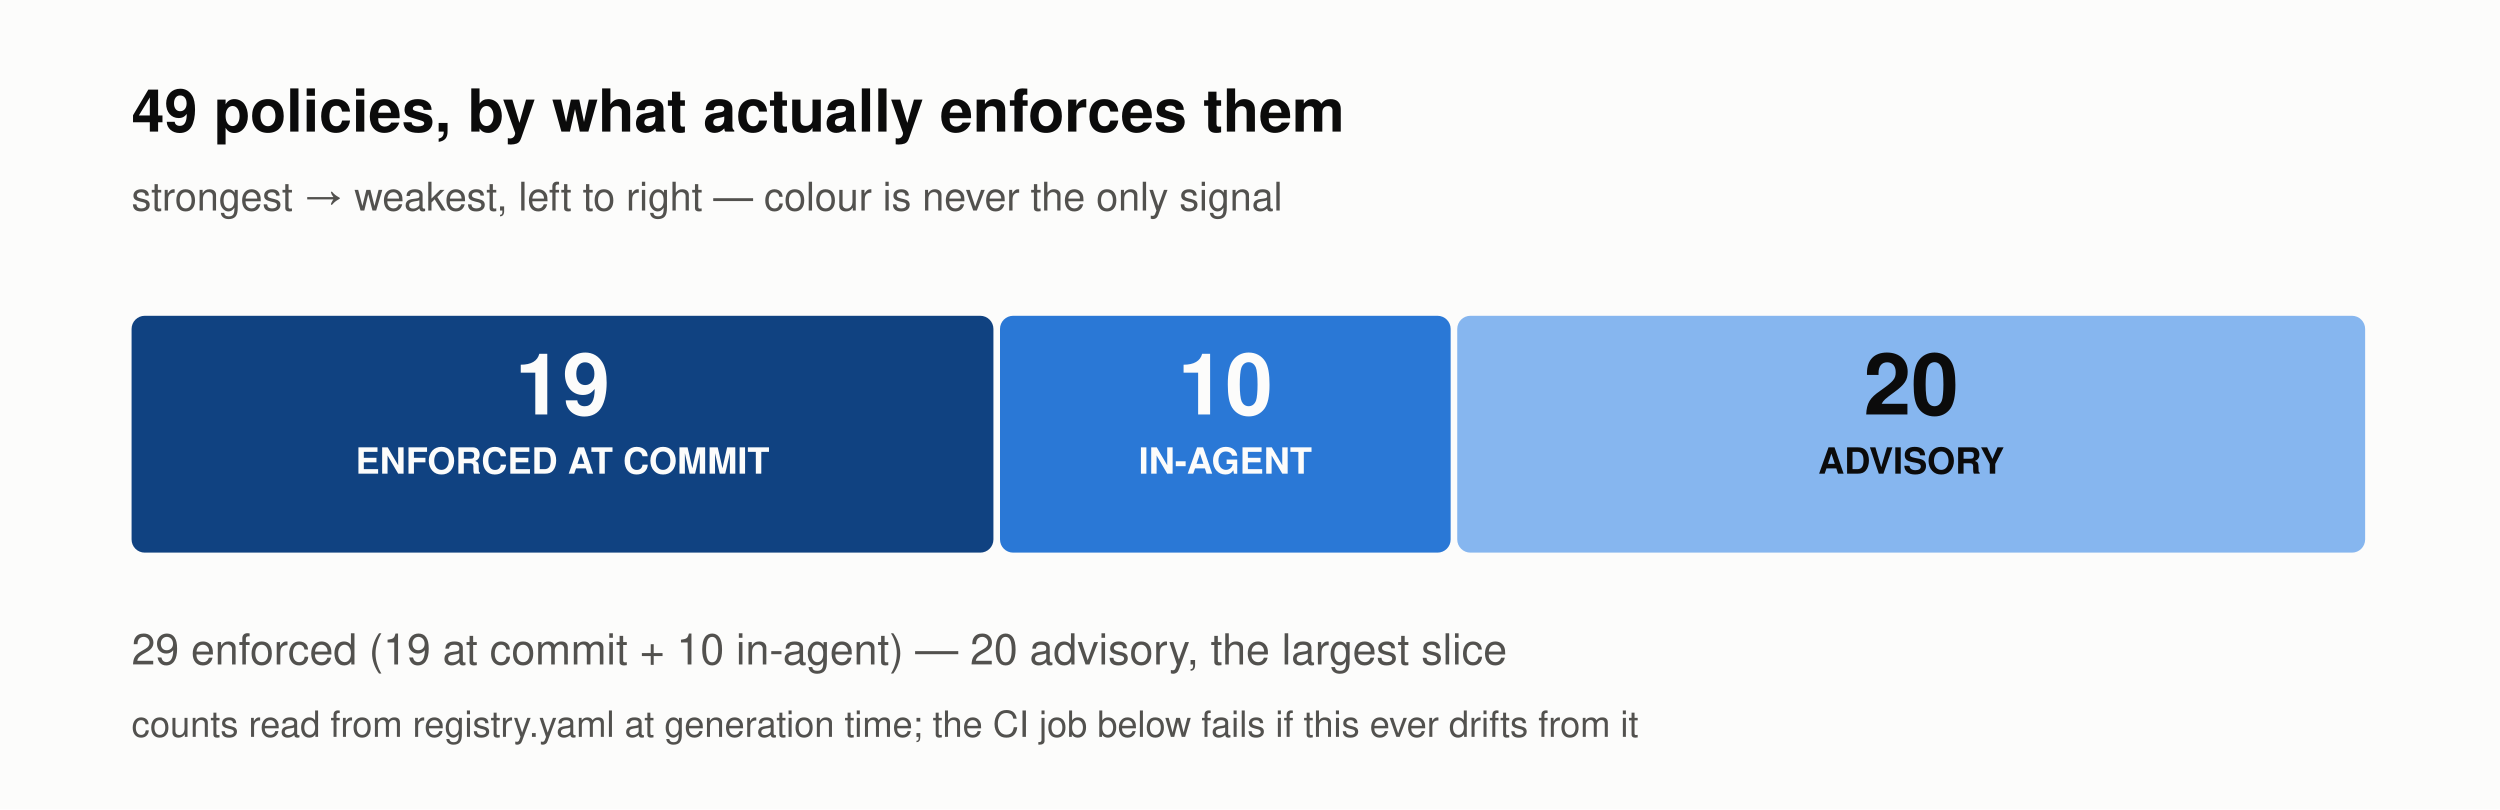
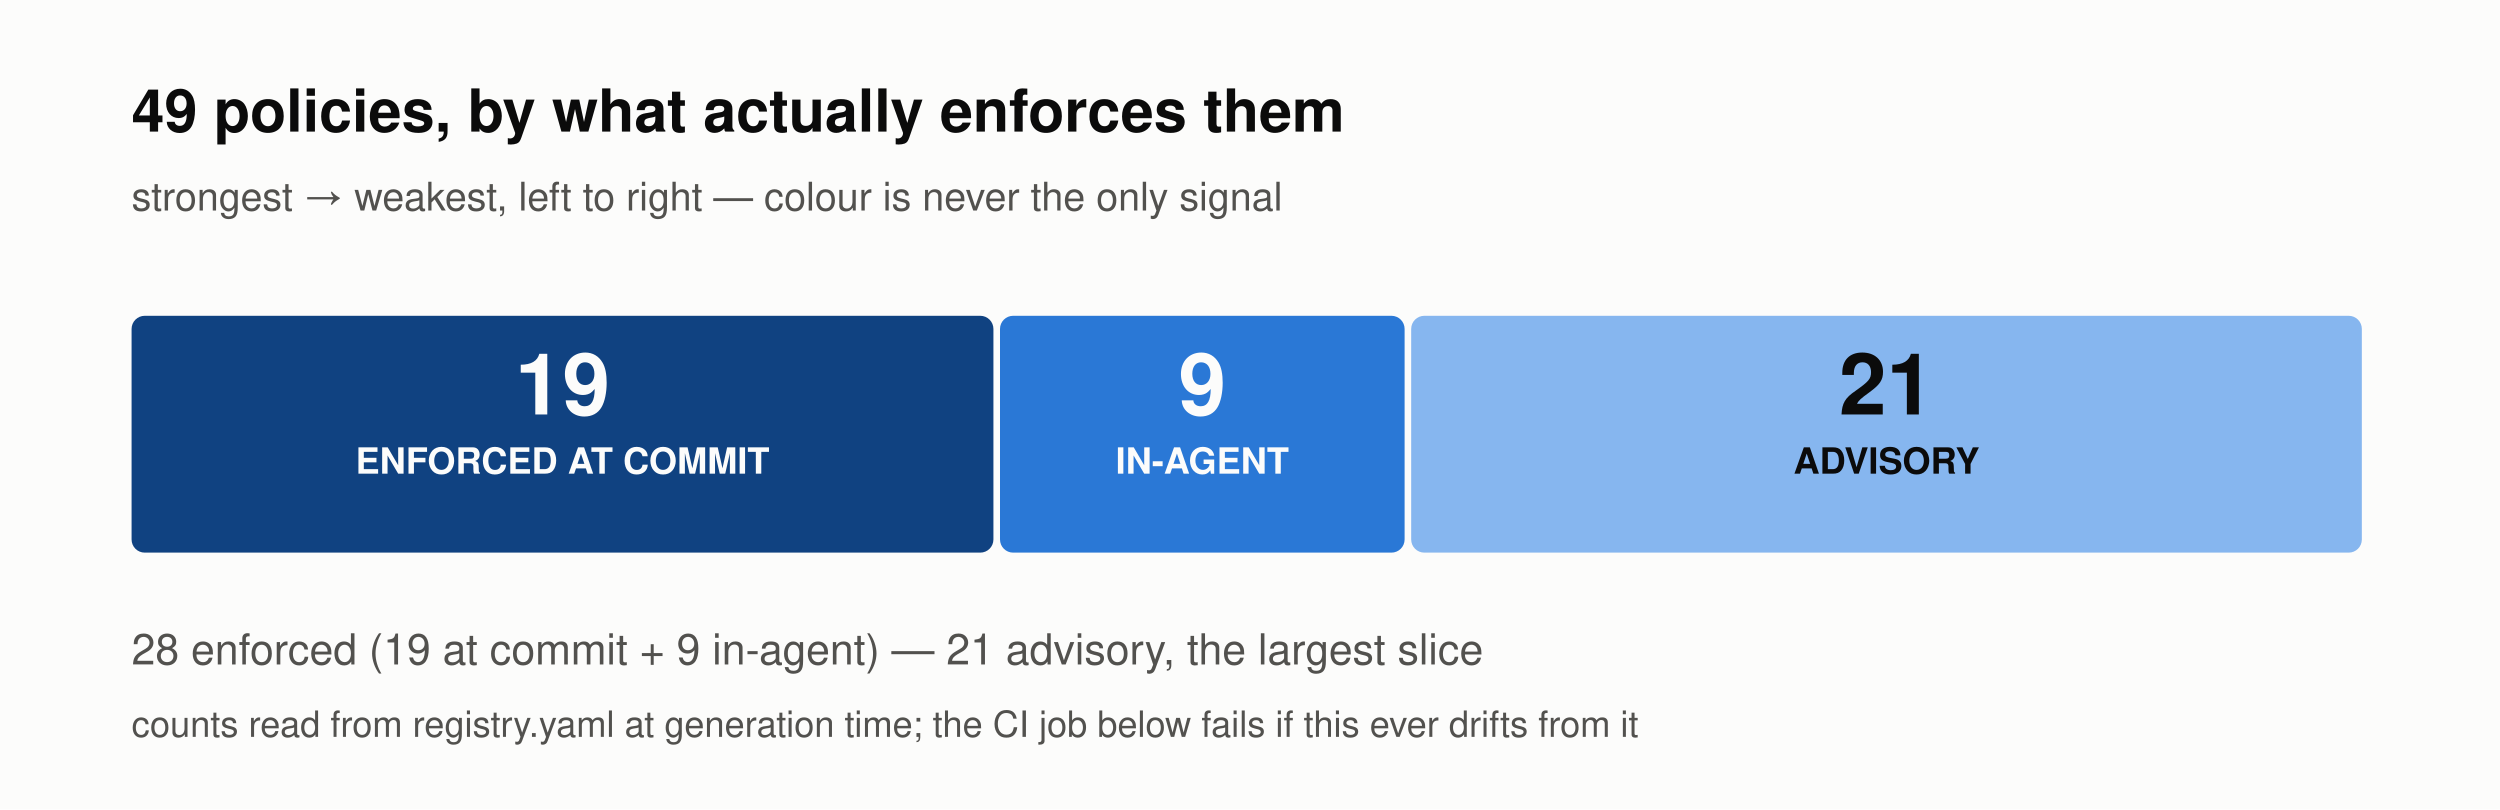
<svg xmlns="http://www.w3.org/2000/svg" width="760" height="246" viewBox="0 0 760 246" role="img" aria-labelledby="t d">
  <rect width="760" height="246" fill="#fcfcfb" />
  <text x="40" y="40" font-family="-apple-system, BlinkMacSystemFont, 'Segoe UI', Helvetica, Arial, sans-serif" font-size="18" font-weight="600" fill="#0b0b0b" text-anchor="start">49 policies, by what actually enforces them</text>
  <text x="40" y="64" font-family="-apple-system, BlinkMacSystemFont, 'Segoe UI', Helvetica, Arial, sans-serif" font-size="12" font-weight="400" fill="#52514e" text-anchor="start">strongest → weakest, left to right — colour is never the only signal</text>
  <rect x="40" y="96" width="262" height="72" rx="4" fill="#104281" />
  <text x="171" y="126" font-family="-apple-system, BlinkMacSystemFont, 'Segoe UI', Helvetica, Arial, sans-serif" font-size="26" font-weight="700" fill="#fcfcfb" text-anchor="middle">19</text>
  <text x="171" y="144" font-family="-apple-system, BlinkMacSystemFont, 'Segoe UI', Helvetica, Arial, sans-serif" font-size="11" font-weight="600" fill="#fcfcfb" text-anchor="middle">ENFORCED AT COMMIT</text>
-   <rect x="304" y="96" width="137" height="72" rx="4" fill="#2a78d6" />
-   <text x="372.5" y="126" font-family="-apple-system, BlinkMacSystemFont, 'Segoe UI', Helvetica, Arial, sans-serif" font-size="26" font-weight="700" fill="#fcfcfb" text-anchor="middle">10</text>
-   <text x="372.5" y="144" font-family="-apple-system, BlinkMacSystemFont, 'Segoe UI', Helvetica, Arial, sans-serif" font-size="11" font-weight="600" fill="#fcfcfb" text-anchor="middle">IN-AGENT</text>
-   <rect x="443" y="96" width="276" height="72" rx="4" fill="#86b6ef" />
-   <text x="581" y="126" font-family="-apple-system, BlinkMacSystemFont, 'Segoe UI', Helvetica, Arial, sans-serif" font-size="26" font-weight="700" fill="#0b0b0b" text-anchor="middle">20</text>
-   <text x="581" y="144" font-family="-apple-system, BlinkMacSystemFont, 'Segoe UI', Helvetica, Arial, sans-serif" font-size="11" font-weight="600" fill="#0b0b0b" text-anchor="middle">ADVISORY</text>
-   <text x="40" y="202" font-family="-apple-system, BlinkMacSystemFont, 'Segoe UI', Helvetica, Arial, sans-serif" font-size="13" font-weight="400" fill="#52514e" text-anchor="start">29 enforced (19 at commit + 10 in-agent) — 20 advisory, the largest slice</text>
+   <rect x="304" y="96" width="123" height="72" rx="4" fill="#2a78d6" />
+   <text x="365.5" y="126" font-family="-apple-system, BlinkMacSystemFont, 'Segoe UI', Helvetica, Arial, sans-serif" font-size="26" font-weight="700" fill="#fcfcfb" text-anchor="middle">9</text>
+   <text x="365.5" y="144" font-family="-apple-system, BlinkMacSystemFont, 'Segoe UI', Helvetica, Arial, sans-serif" font-size="11" font-weight="600" fill="#fcfcfb" text-anchor="middle">IN-AGENT</text>
+   <rect x="429" y="96" width="289" height="72" rx="4" fill="#86b6ef" />
+   <text x="573.5" y="126" font-family="-apple-system, BlinkMacSystemFont, 'Segoe UI', Helvetica, Arial, sans-serif" font-size="26" font-weight="700" fill="#0b0b0b" text-anchor="middle">21</text>
+   <text x="573.5" y="144" font-family="-apple-system, BlinkMacSystemFont, 'Segoe UI', Helvetica, Arial, sans-serif" font-size="11" font-weight="600" fill="#0b0b0b" text-anchor="middle">ADVISORY</text>
+   <text x="40" y="202" font-family="-apple-system, BlinkMacSystemFont, 'Segoe UI', Helvetica, Arial, sans-serif" font-size="13" font-weight="400" fill="#52514e" text-anchor="start">28 enforced (19 at commit + 9 in-agent) — 21 advisory, the largest slice</text>
  <text x="40" y="224" font-family="-apple-system, BlinkMacSystemFont, 'Segoe UI', Helvetica, Arial, sans-serif" font-size="11" font-weight="400" fill="#52514e" text-anchor="start">counts read from registry.yaml at generation time; the CI job below fails if this ever drifts from it</text>
</svg>
